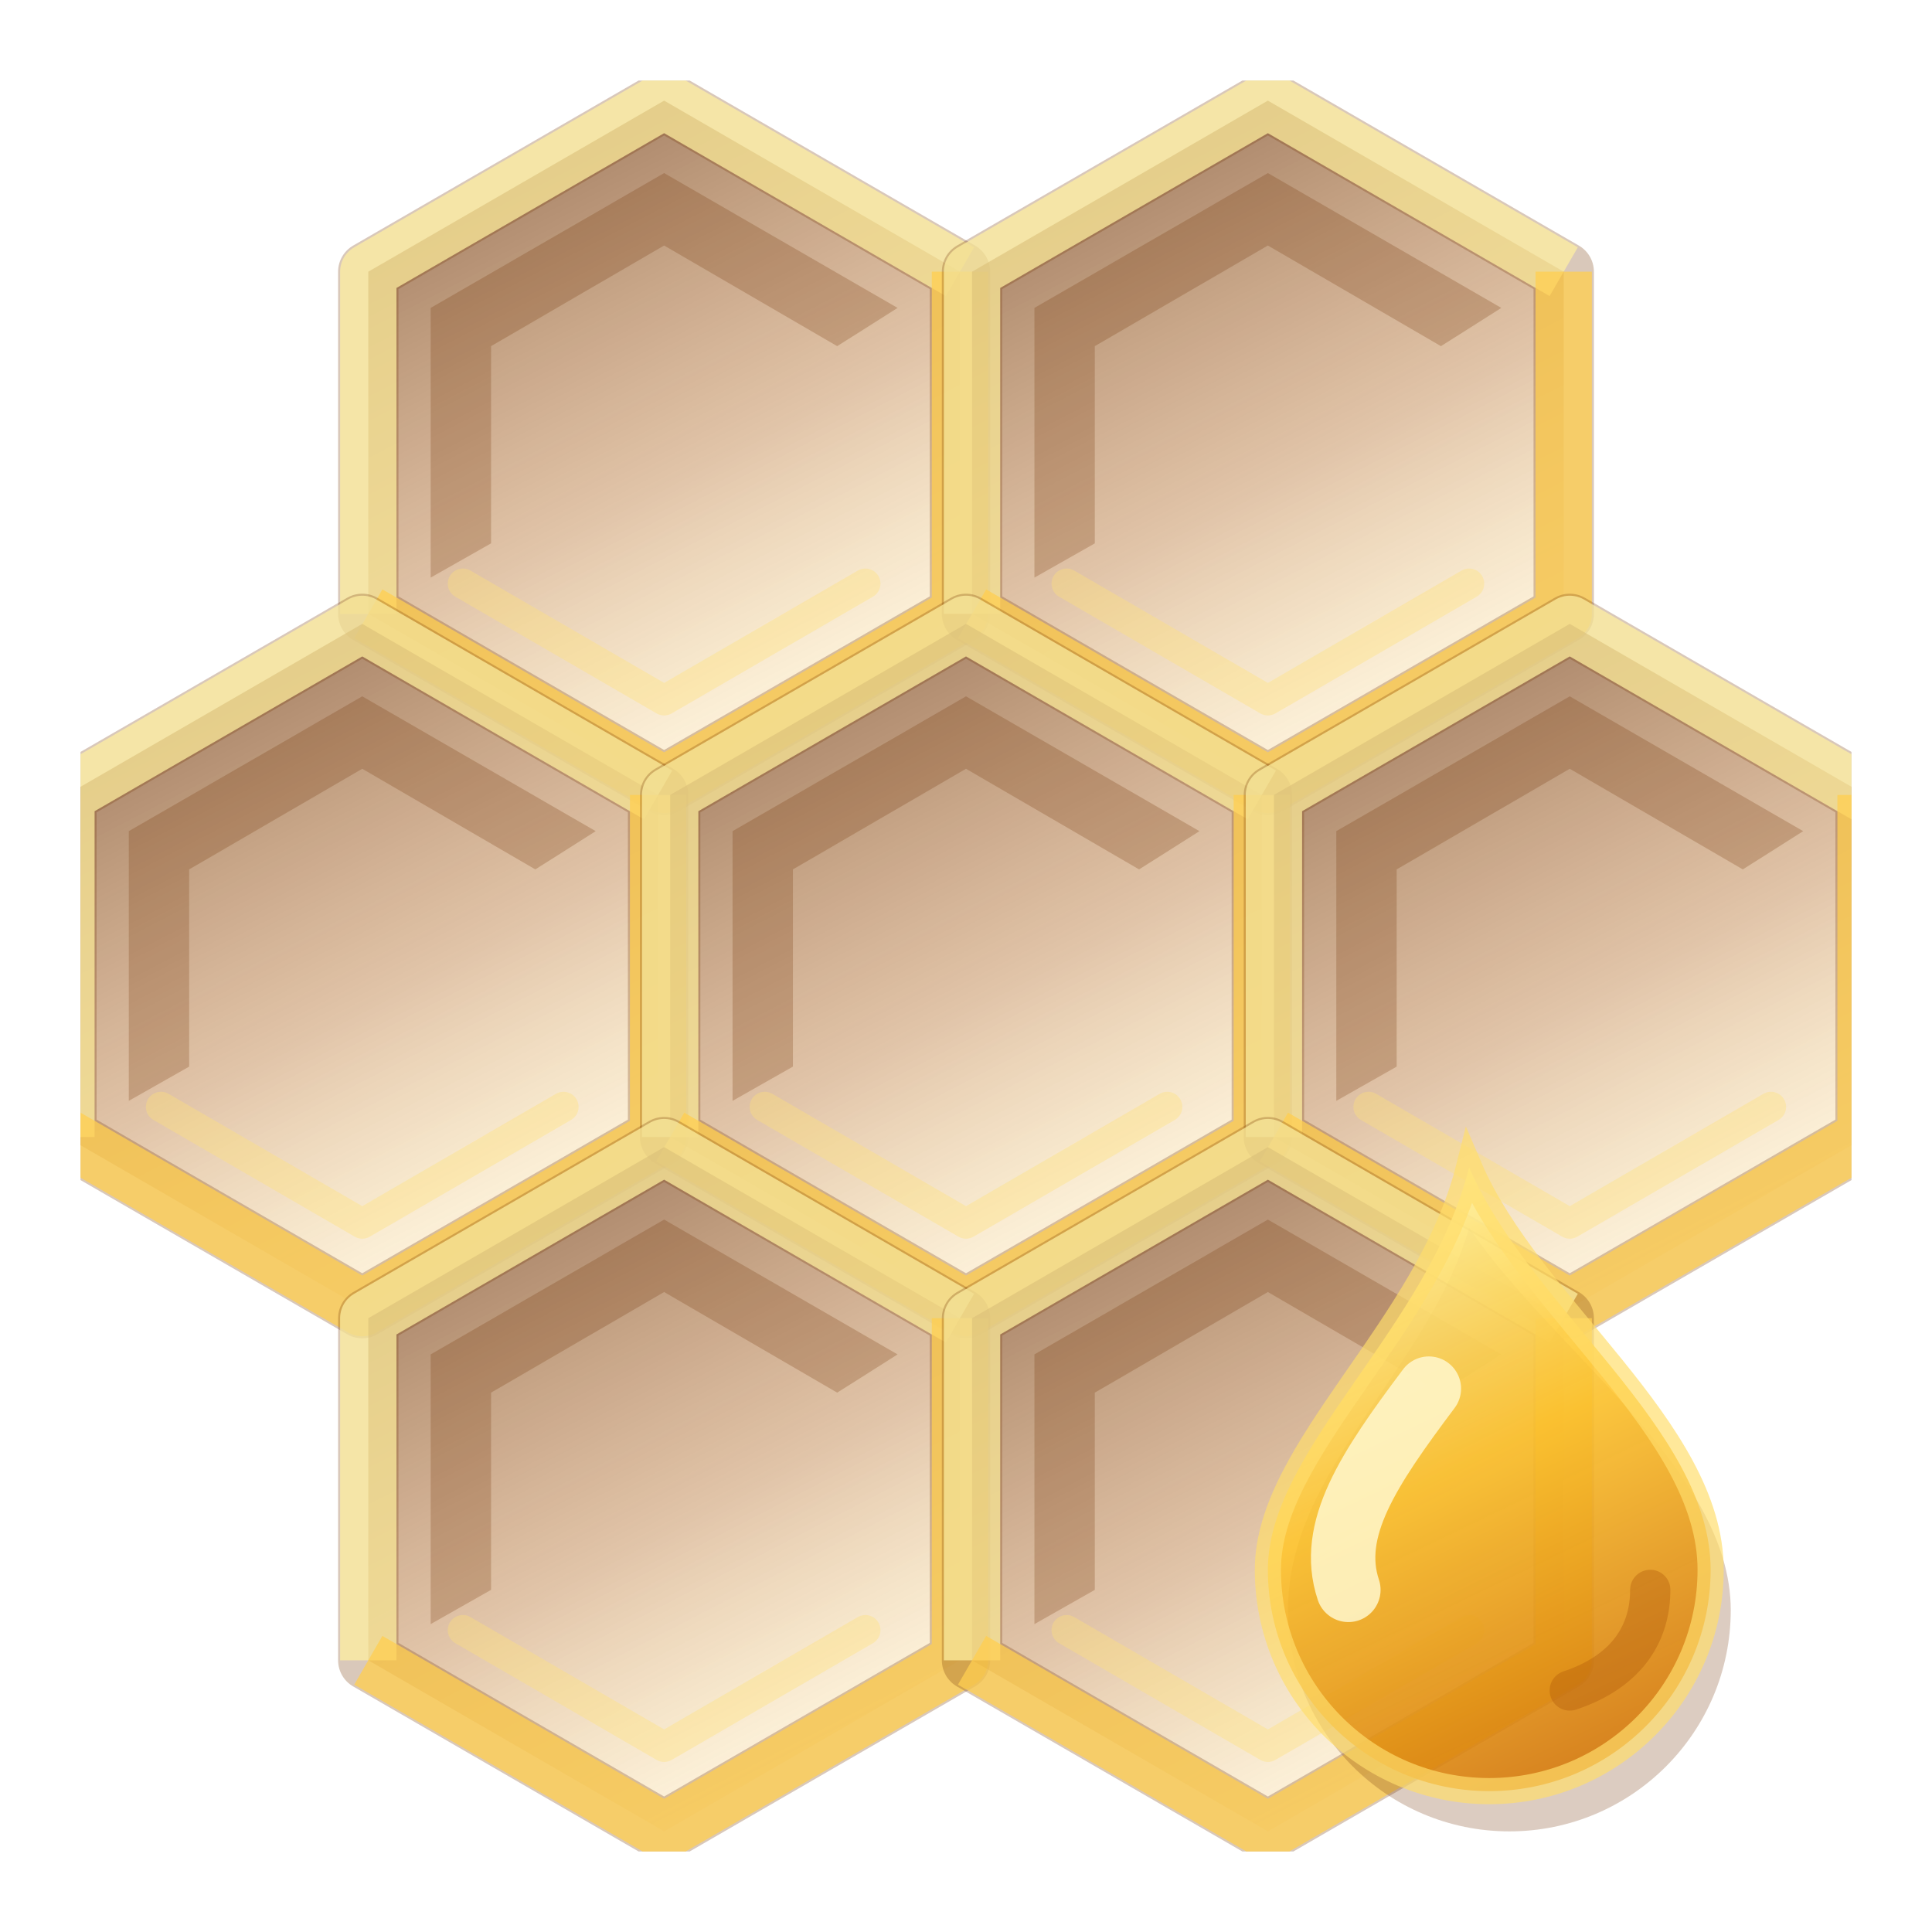
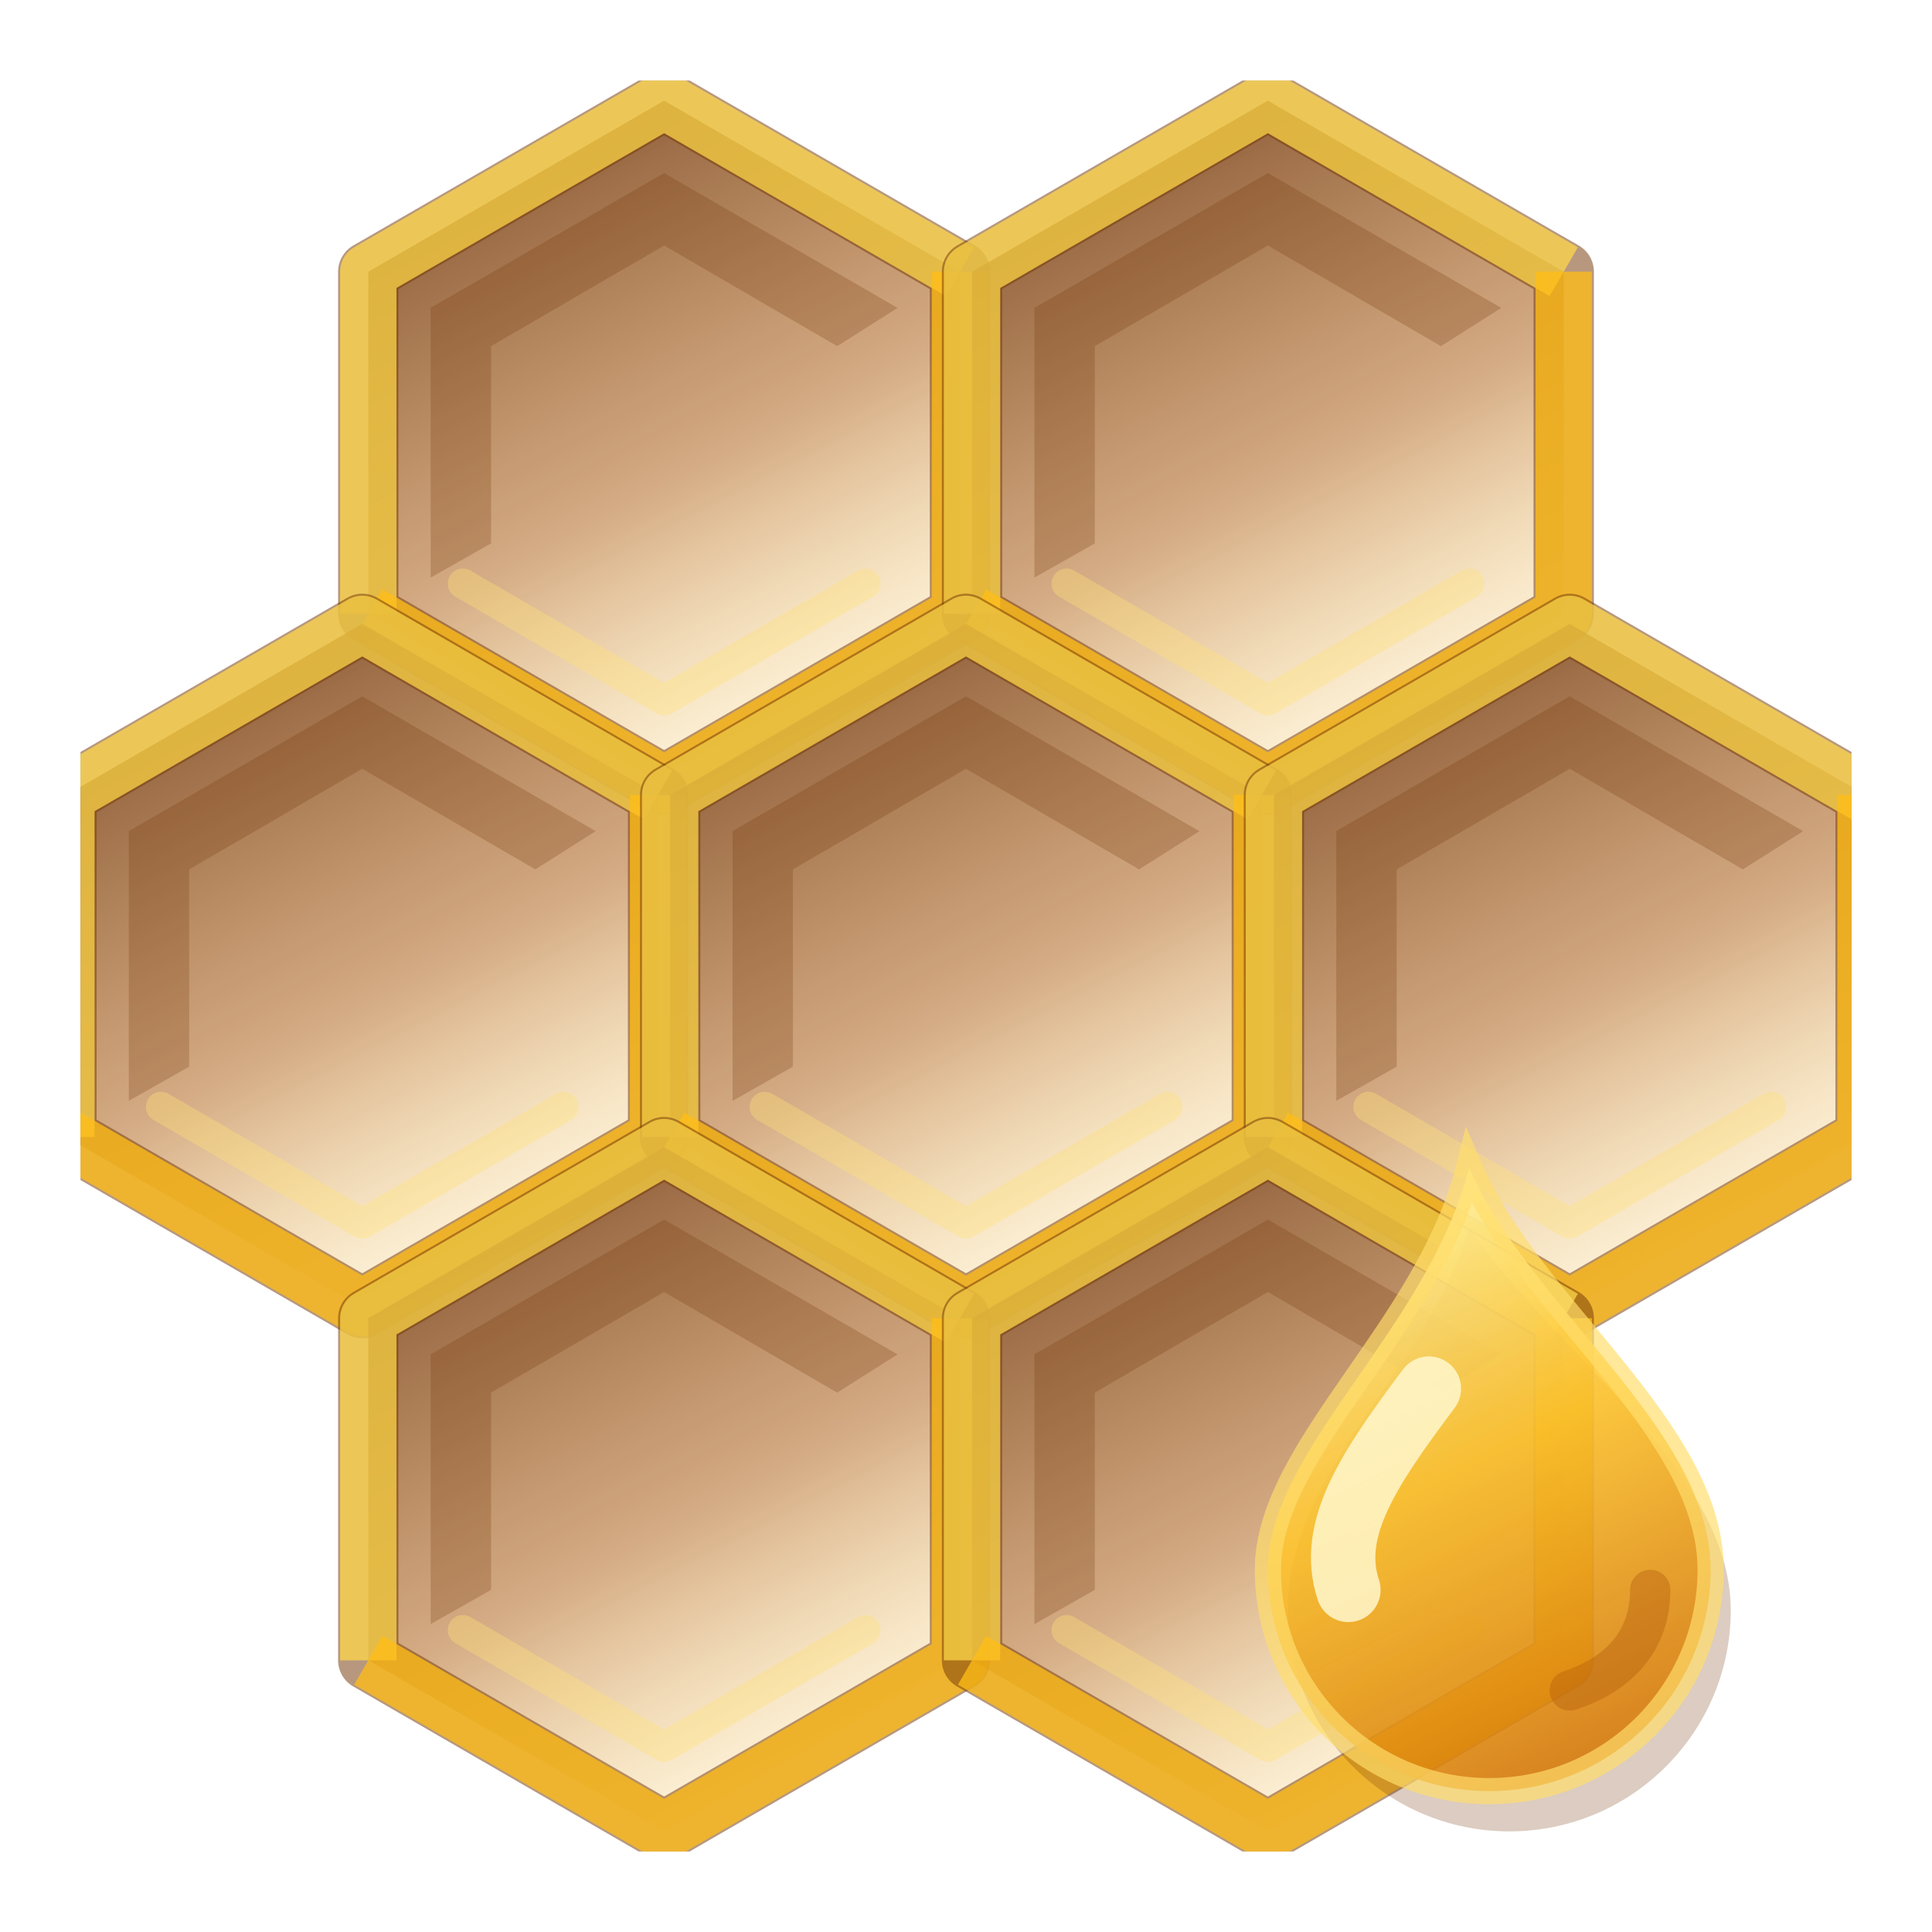
<svg xmlns="http://www.w3.org/2000/svg" viewBox="0 0 96 96" fill="none">
  <defs>
    <clipPath id="honey-clip">
      <rect x="4" y="4" width="88" height="88" rx="15" />
    </clipPath>
    <linearGradient id="honey-depth" x1="-8" y1="-14" x2="7" y2="15" gradientUnits="userSpaceOnUse">
-       <stop stop-color="#713507" stop-opacity=".61" />
-       <stop offset=".55" stop-color="#a95709" stop-opacity=".35" />
+       <stop stop-color="#713507" stop-opacity=".79" />
+       <stop offset=".55" stop-color="#a95709" stop-opacity=".5" />
      <stop offset="1" stop-color="#ffc843" stop-opacity=".16" />
    </linearGradient>
    <linearGradient id="honey-drop" x1="68" y1="60" x2="81" y2="87" gradientUnits="userSpaceOnUse">
      <stop stop-color="#fff3a3" stop-opacity=".93" />
      <stop offset=".45" stop-color="#ffc52d" stop-opacity=".88" />
      <stop offset="1" stop-color="#d67605" stop-opacity=".86" />
    </linearGradient>
    <g id="honey-cell" stroke-linejoin="round">
-       <path d="M0-17 14.7-8.5V8.5L0 17-14.7 8.5V-8.5Z" fill="url(#honey-depth)" stroke="#763a09" stroke-opacity=".28" stroke-width="3" />
-       <path d="M-14.7 8.5V-8.5L0-17 14.7-8.5" stroke="#fff0a0" stroke-opacity=".73" stroke-width="2.8" />
-       <path d="M14.7-8.5V8.5L0 17-14.7 8.5" stroke="#ffce50" stroke-opacity=".76" stroke-width="2.8" />
+       <path d="M0-17 14.7-8.5V8.5L0 17-14.7 8.5V-8.5Z" fill="url(#honey-depth)" stroke="#763a09" stroke-opacity=".52" stroke-width="3" />
+       <path d="M-14.7 8.5V-8.5L0-17 14.7-8.5" stroke="#ffd84b" stroke-opacity=".73" stroke-width="2.8" />
+       <path d="M14.7-8.5V8.5L0 17-14.7 8.5" stroke="#ffbd17" stroke-opacity=".76" stroke-width="2.8" />
      <path d="M-11.6 6.7V-6.7L0-13.4 11.6-6.7 8.6-4.8 0-9.8-8.6-4.8V5Z" fill="#713307" fill-opacity=".24" />
      <path d="M-10 7 0 12.8 10 7" stroke="#ffe278" stroke-opacity=".37" stroke-width="1.5" stroke-linecap="round" />
    </g>
  </defs>
  <g clip-path="url(#honey-clip)">
    <use href="#honey-cell" x="33" y="22" />
    <use href="#honey-cell" x="63" y="22" />
    <use href="#honey-cell" x="18" y="48" />
    <use href="#honey-cell" x="48" y="48" />
    <use href="#honey-cell" x="78" y="48" />
    <use href="#honey-cell" x="33" y="74" />
    <use href="#honey-cell" x="63" y="74" />
    <path d="M73 61C71 68 64 73 64 80a11 11 0 0 0 22 0c0-7-9-13-13-19Z" fill="#753408" fill-opacity=".25" />
    <path d="M73 58C71 66 63 72 63 78a11 11 0 0 0 22 0c0-7-9-13-12-20Z" fill="url(#honey-drop)" stroke="#ffde6b" stroke-opacity=".68" stroke-width="1.3" />
    <path d="M71 69c-3 4-5 7-4 10" stroke="#fff9cf" stroke-opacity=".84" stroke-width="3.2" stroke-linecap="round" />
    <path d="M78 84c3-1 4-3 4-5" stroke="#ab5408" stroke-opacity=".34" stroke-width="2" stroke-linecap="round" />
  </g>
</svg>
